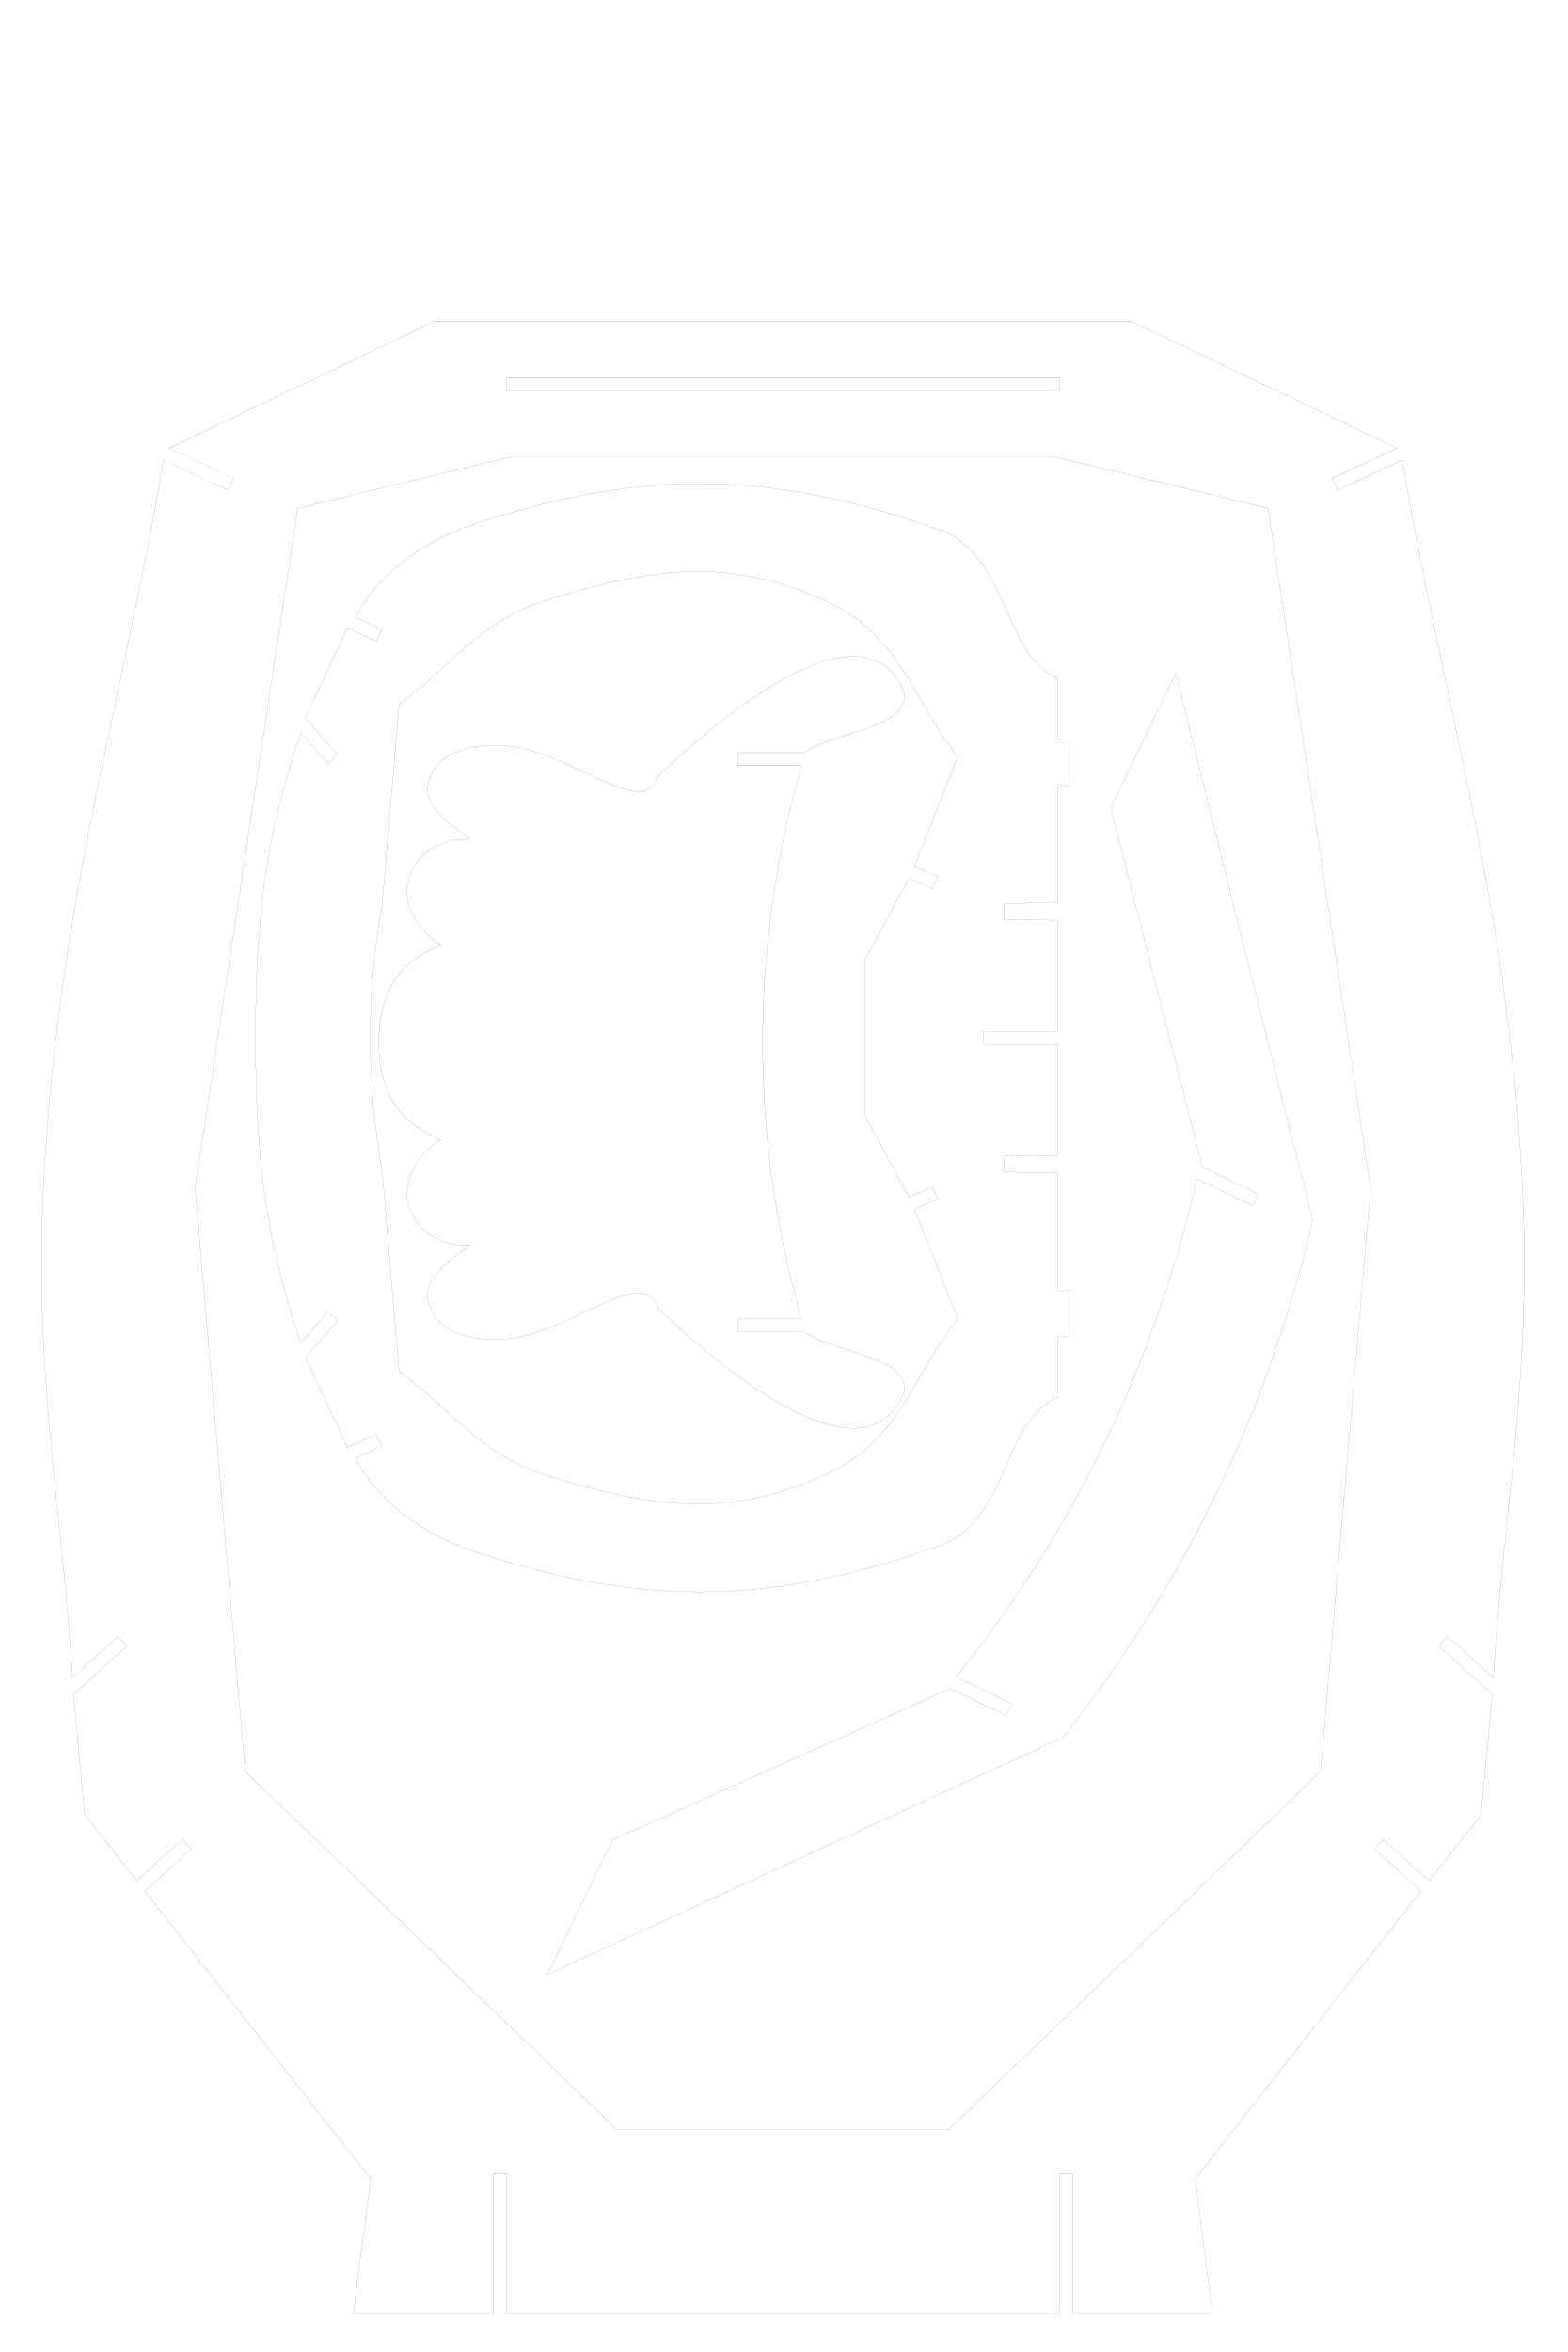
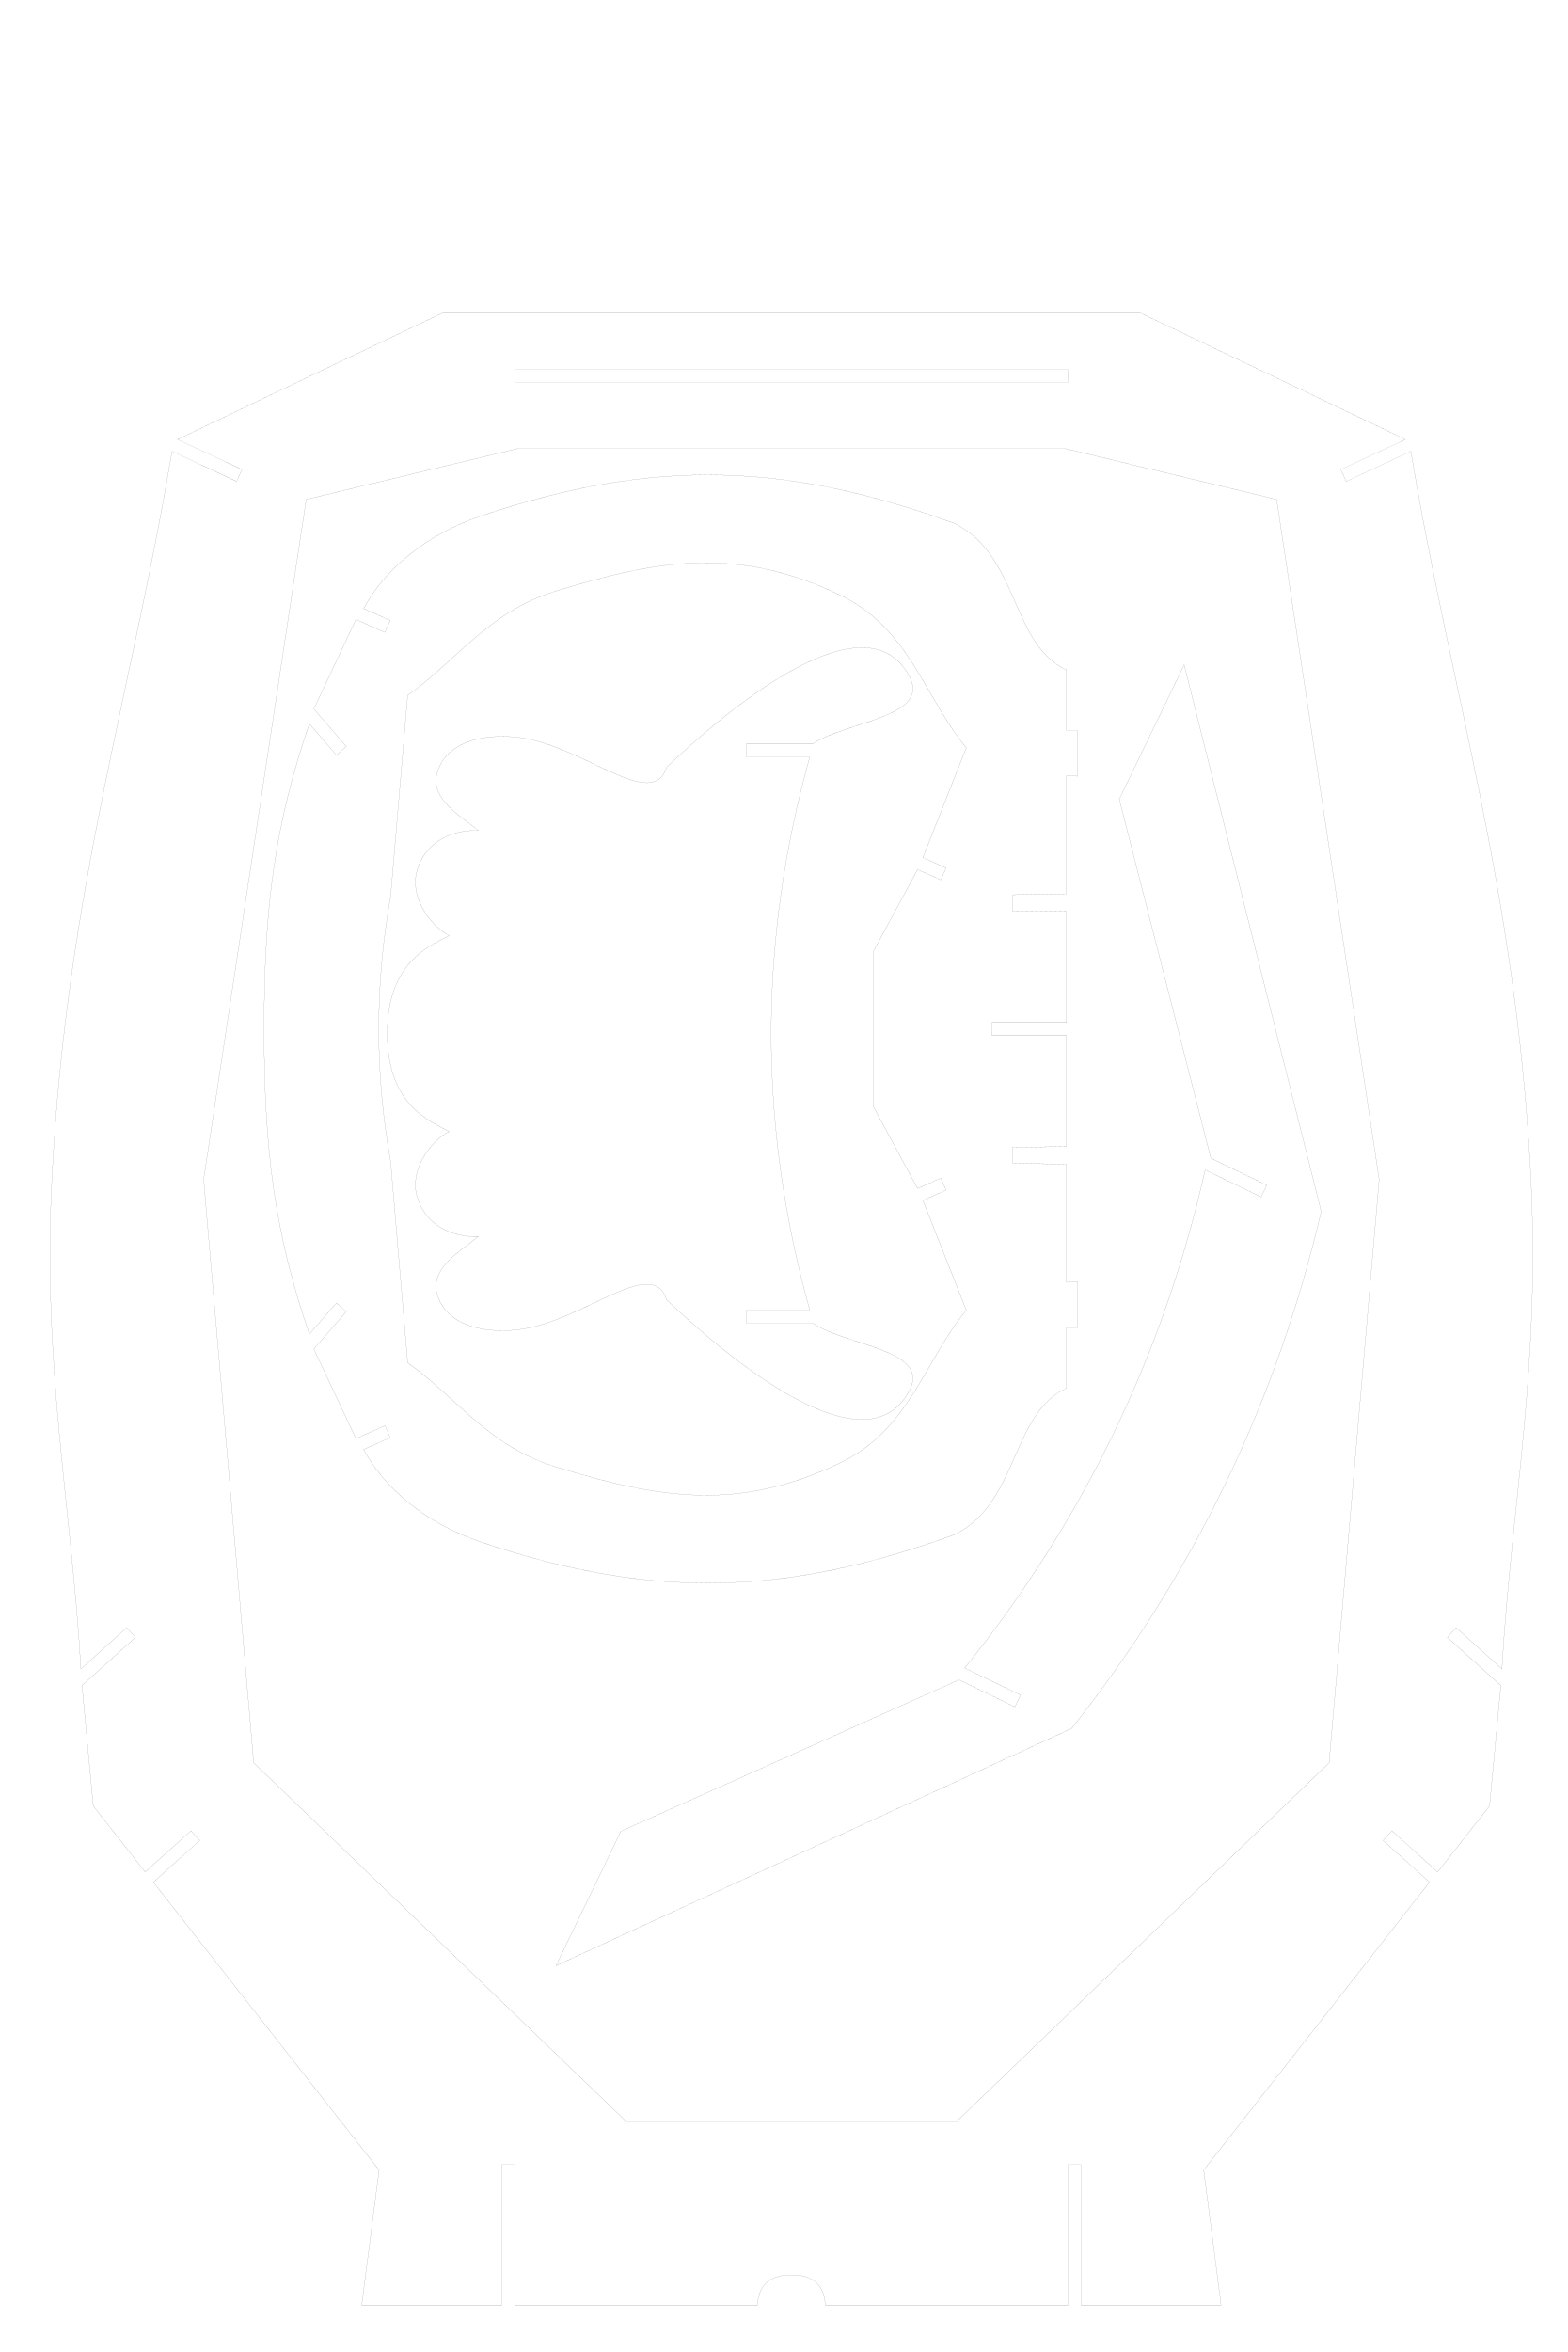
<svg xmlns="http://www.w3.org/2000/svg" width="2125.984" height="3188.976" viewBox="0 0 600 900" id="svg2" version="1.1">
  <defs id="defs24" />
-   <path style="fill:none;stroke:#000000;stroke-width:0.035;stroke-linecap:butt;stroke-linejoin:miter;stroke-miterlimit:4;stroke-opacity:1;stroke-dasharray:none" d="m 406.879,664.746 c -65.778,30.259 -131.557,60.517 -197.335,90.776 8.278,-17.141 16.556,-34.281 24.834,-51.422 43.13,-19.318 86.26,-38.636 129.39,-57.954 7.135,3.446 14.271,6.893 21.406,10.339 0.725,-1.502 1.451,-3.004 2.176,-4.506 -7.135,-3.446 -14.271,-6.892 -21.406,-10.338 45.422,-56.417 76.106,-119.951 92.053,-190.602 7.135,3.446 14.271,6.892 21.406,10.338 0.725,-1.502 1.451,-3.004 2.176,-4.506 -7.135,-3.446 -14.271,-6.892 -21.406,-10.338 -11.685,-45.792 -23.37,-91.583 -35.054,-137.374 8.278,-17.141 16.556,-34.281 24.834,-51.421 17.487,69.732 34.974,139.463 52.461,209.195 -17.108,73.056 -48.953,138.993 -95.536,197.813 z" id="path8" />
-   <path style="fill:none;stroke:#000000;stroke-width:0.035;stroke-linecap:butt;stroke-linejoin:miter;stroke-miterlimit:4;stroke-opacity:1;stroke-dasharray:none" d="m 404.205,174.942 c 27.043,6.509 54.087,13.018 81.13,19.526 13.085,86.74 26.171,173.479 39.256,260.218 -6.386,74.4 -12.773,148.8 -19.159,223.2 -47.457,45.696 -94.914,91.392 -142.371,137.088 -42.284,0 -84.567,0 -126.851,0 -47.457,-45.696 -94.914,-91.392 -142.371,-137.088 -6.386,-74.4 -12.773,-148.8 -19.159,-223.2 13.085,-86.739 26.171,-173.478 39.256,-260.218 27.043,-6.508 54.087,-13.017 81.13,-19.526 69.713,0 139.426,0 209.139,0 z" id="path10" />
-   <path style="fill:none;stroke:#000000;stroke-width:0.035;stroke-linecap:butt;stroke-linejoin:miter;stroke-miterlimit:4;stroke-opacity:1;stroke-dasharray:none" d="m 193.81,144.697 c 0,1.666 0,3.333 0,5 70.551,0 141.101,0 211.652,0 0,-1.667 0,-3.334 0,-5 -70.551,0 -141.101,0 -211.652,0 z" id="path12" />
-   <path style="fill:none;stroke:#000000;stroke-width:0.035;stroke-linecap:butt;stroke-linejoin:miter;stroke-miterlimit:4;stroke-opacity:1;stroke-dasharray:none" d="m 193.802,885.472 c 0,-17.948 0,-35.896 0,-53.845 -1.667,0 -3.334,0 -5.001,0 10e-6,17.948 10e-6,35.897 2e-5,53.845 -17.876,0 -35.751,0 -53.627,0 2.221,-17.237 4.443,-34.474 6.664,-51.711 -28.805,-36.721 -57.611,-73.441 -86.416,-110.162 5.918,-5.329 11.836,-10.657 17.754,-15.986 -1.116,-1.239 -2.231,-2.478 -3.347,-3.718 -5.845,5.263 -11.69,10.526 -17.534,15.788 -6.622,-8.427 -13.245,-16.855 -19.867,-25.282 -1.433,-15.362 -2.866,-30.723 -4.3,-46.084 6.82,-6.141 13.64,-12.282 20.46,-18.423 -1.116,-1.239 -2.231,-2.478 -3.347,-3.717 -5.845,5.263 -11.69,10.525 -17.534,15.788 -3.661,-63.285 -14.942,-115.715 -10.982,-189.855 5.827,-109.106 30.552,-184.056 45.829,-276.084 8.239,3.842 16.479,7.684 24.718,11.526 0.704,-1.511 1.409,-3.021 2.113,-4.532 -8.239,-3.842 -16.479,-7.684 -24.718,-11.526 33.907,-16.19 67.814,-32.379 101.721,-48.569 88.832,0 177.663,0 266.495,0 33.907,16.19 67.814,32.379 101.721,48.569 -8.239,3.842 -16.479,7.684 -24.718,11.526 0.704,1.511 1.409,3.021 2.113,4.532 8.239,-3.842 16.479,-7.684 24.718,-11.526 15.276,92.028 40.002,166.978 45.829,276.084 3.96,74.14 -7.321,126.57 -10.982,189.855 -5.845,-5.263 -11.69,-10.525 -17.534,-15.788 -1.116,1.239 -2.231,2.478 -3.347,3.717 6.82,6.141 13.64,12.282 20.46,18.423 -1.433,15.361 -2.866,30.722 -4.3,46.083 -6.622,8.428 -13.245,16.856 -19.867,25.283 -5.845,-5.262 -11.69,-10.525 -17.534,-15.788 -1.116,1.239 -2.231,2.479 -3.347,3.718 5.918,5.328 11.836,10.657 17.754,15.986 -28.805,36.72 -57.611,73.441 -86.416,110.162 2.221,17.237 4.443,34.474 6.664,51.711 -17.876,0 -35.751,0 -53.627,0 0,-17.948 0,-35.897 0,-53.845 -1.667,0 -3.334,0 -5.001,0 0,17.949 0,35.897 0,53.845 -70.555,0 -141.111,0 -211.666,0 z" id="path14" />
-   <path style="fill:none;stroke:#000000;stroke-width:0.035;stroke-linecap:butt;stroke-linejoin:miter;stroke-miterlimit:4;stroke-opacity:1;stroke-dasharray:none" d="m 306.656,504.654 c -8.08,0 -16.161,0 -24.241,0 0,1.673 0,3.347 0,5.02 8.474,0 16.948,0 25.422,0 12.341,8.561 45.17,10.092 37.022,25.682 -17.938,34.323 -77.823,-20.091 -92.954,-34.638 -5.393,-16.981 -30.978,7.481 -55.215,11.222 -12.119,1.87 -28.83,-0.14 -32.652,-13.375 -2.934,-10.159 9.9,-17.052 15.731,-22.048 -10.845,0.379 -20.693,-4.991 -23.507,-15.652 -2.741,-10.385 5.711,-21.144 12.391,-24.561 -7.898,-4.091 -23.694,-10.406 -23.694,-37.467 0,-27.062 15.796,-33.377 23.694,-37.468 -6.68,-3.417 -15.132,-14.176 -12.391,-24.561 2.814,-10.661 12.662,-16.031 23.507,-15.652 -5.83,-4.996 -18.665,-11.889 -15.731,-22.048 3.822,-13.235 20.534,-15.245 32.652,-13.375 24.237,3.741 49.823,28.203 55.215,11.222 15.132,-14.547 75.016,-68.961 92.954,-34.638 8.148,15.59 -24.681,17.121 -37.022,25.682 -8.474,0 -16.948,0 -25.422,0 0,1.673 0,3.347 0,5.02 8.08,0 16.161,0 24.241,0 -19.687,70.545 -19.687,141.09 0,211.635 z" id="path16" />
-   <path style="fill:none;stroke:#000000;stroke-width:0.035;stroke-linecap:butt;stroke-linejoin:miter;stroke-miterlimit:4;stroke-opacity:1;stroke-dasharray:none" d="m 115.14,280.355 c 3.455,3.974 6.91,7.949 10.364,11.923 1.265,-1.1 2.53,-2.199 3.794,-3.298 -4.151,-4.775 -8.302,-9.55 -12.452,-14.325 5.373,-11.422 10.745,-22.844 16.118,-34.265 3.7,1.647 7.4,3.294 11.1,4.942 0.678,-1.523 1.356,-3.046 2.034,-4.569 -3.397,-1.512 -6.795,-3.025 -10.193,-4.538 8.048,-15.021 23.931,-28.375 45.208,-35.538 67.031,-22.569 118.04,-19.906 181.138,3.02 24.531,12.402 21.345,46.115 42.681,55.994 0,7.722 0,15.444 0,23.166 1.427,0 2.855,0 4.282,0 0,5.834 0,11.667 0,17.5 -1.427,-0.06 -2.855,-0.128 -4.282,-0.192 -0.023,15.076 -0.045,30.153 -0.068,45.229 -6.861,0.109 -13.723,0.218 -20.584,0.326 -0.023,2.043 -0.045,4.085 -0.068,6.128 6.907,0.09 13.814,0.181 20.721,0.271 0,14.15 0,28.299 0,42.448 -9.507,0 -19.014,0 -28.521,0 0,1.688 0,3.376 0,5.064 9.507,0 19.014,0 28.521,0 0,14.15 0,28.299 0,42.448 -6.907,0.09 -13.814,0.181 -20.721,0.272 0.023,2.042 0.045,4.085 0.068,6.127 6.861,0.109 13.723,0.218 20.584,0.326 0.023,15.077 0.045,30.153 0.068,45.23 1.427,-0.06 2.855,-0.128 4.282,-0.192 0,5.833 0,11.666 0,17.499 -1.427,0 -2.855,0 -4.282,0 0,7.722 0,15.444 0,23.166 -21.336,9.879 -18.151,43.592 -42.681,55.994 -63.098,22.926 -114.107,25.59 -181.138,3.021 -21.277,-7.164 -37.16,-20.517 -45.208,-35.539 3.397,-1.512 6.795,-3.025 10.193,-4.538 -0.678,-1.523 -1.356,-3.045 -2.034,-4.568 -3.7,1.647 -7.4,3.295 -11.1,4.942 -5.373,-11.422 -10.745,-22.843 -16.118,-34.265 4.151,-4.775 8.302,-9.55 12.452,-14.325 -1.265,-1.099 -2.53,-2.199 -3.794,-3.298 -3.455,3.974 -6.91,7.948 -10.364,11.923 -13.359,-38.919 -17.326,-70.673 -17.326,-116.755 0,-46.081 3.967,-77.836 17.326,-116.754 z" id="path18" />
-   <path style="fill:none;stroke:#000000;stroke-width:0.035;stroke-linecap:butt;stroke-linejoin:miter;stroke-miterlimit:4;stroke-opacity:1;stroke-dasharray:none" d="m 330.978,426.751 c 5.648,10.457 11.297,20.915 16.945,31.372 2.964,-1.32 5.929,-2.64 8.893,-3.96 0.678,1.523 1.356,3.046 2.034,4.568 -2.964,1.32 -5.929,2.64 -8.893,3.96 5.537,14.012 11.073,28.024 16.61,42.036 -16.12,19.484 -21.643,45.67 -48.361,58.451 -38.408,18.373 -68.379,14.001 -109.046,1.393 -25.729,-7.976 -37.596,-26.501 -56.395,-39.752 -2.166,-25.587 -4.332,-51.174 -6.498,-76.761 -6.078,-33.966 -6.078,-67.932 0,-101.897 2.166,-25.587 4.332,-51.174 6.498,-76.761 18.798,-13.251 30.665,-31.776 56.395,-39.753 40.667,-12.607 70.638,-16.979 109.046,1.394 26.719,12.78 32.241,38.967 48.361,58.45 -5.537,14.012 -11.073,28.025 -16.61,42.037 2.964,1.32 5.929,2.64 8.893,3.959 -0.678,1.523 -1.356,3.046 -2.034,4.568 -2.964,-1.32 -5.929,-2.64 -8.893,-3.959 -5.648,10.457 -11.297,20.914 -16.945,31.371 0,19.762 0,39.523 0,59.284 z" id="path20" />
+   <path style="fill:none;stroke:#000000;stroke-width:0.035;stroke-linecap:butt;stroke-linejoin:miter;stroke-opacity:1;stroke-miterlimit:4;stroke-dasharray:none" d="m 410.138,661.392 c -65.778,30.259 -131.557,60.517 -197.335,90.776 8.278,-17.141 16.556,-34.281 24.834,-51.422 43.13,-19.318 86.26,-38.636 129.39,-57.954 7.135,3.446 14.271,6.893 21.406,10.339 0.725,-1.502 1.451,-3.004 2.176,-4.506 -7.135,-3.446 -14.271,-6.892 -21.406,-10.339 45.422,-56.416 76.106,-119.95 92.053,-190.601 7.135,3.446 14.271,6.892 21.406,10.338 0.725,-1.502 1.451,-3.004 2.176,-4.506 -7.135,-3.446 -14.271,-6.892 -21.406,-10.338 -11.685,-45.792 -23.37,-91.583 -35.054,-137.374 8.278,-17.141 16.556,-34.281 24.834,-51.422 17.487,69.732 34.974,139.464 52.461,209.196 -17.108,73.056 -48.953,138.993 -95.536,197.813 z" id="path8" />
+   <path style="fill:none;stroke:#000000;stroke-width:0.035;stroke-linecap:butt;stroke-linejoin:miter;stroke-opacity:1;stroke-miterlimit:4;stroke-dasharray:none" d="m 407.464,171.588 c 27.043,6.509 54.087,13.017 81.13,19.526 13.085,86.74 26.171,173.479 39.256,260.218 -6.386,74.4 -12.773,148.8 -19.159,223.2 -47.457,45.696 -94.914,91.392 -142.371,137.088 -42.284,0 -84.567,0 -126.851,0 -47.457,-45.696 -94.914,-91.392 -142.371,-137.088 -6.386,-74.4 -12.773,-148.8 -19.159,-223.2 13.085,-86.739 26.171,-173.478 39.256,-260.218 27.043,-6.509 54.087,-13.017 81.13,-19.526 69.713,0 139.426,0 209.139,0 z" id="path10" />
+   <path style="fill:none;stroke:#000000;stroke-width:0.035;stroke-linecap:butt;stroke-linejoin:miter;stroke-opacity:1;stroke-miterlimit:4;stroke-dasharray:none" d="m 197.068,141.343 c 0,1.666 0,3.333 0,5 70.551,0 141.101,0 211.652,0 0,-1.667 0,-3.334 0,-5 -70.551,0 -141.101,0 -211.652,0 z" id="path12" />
+   <path style="fill:none;stroke:#000000;stroke-width:0.035;stroke-linecap:butt;stroke-linejoin:miter;stroke-opacity:1;stroke-miterlimit:4;stroke-dasharray:none" d="m 197.061,882.118 c 0,-17.948 0,-35.897 0,-53.845 -1.667,0 -3.334,0 -5.001,0 2e-5,17.948 2e-5,35.897 3e-5,53.845 -17.876,0 -35.751,0 -53.627,0 2.221,-17.237 4.443,-34.474 6.664,-51.711 -28.805,-36.721 -57.611,-73.442 -86.416,-110.162 5.918,-5.329 11.836,-10.658 17.754,-15.986 -1.116,-1.239 -2.231,-2.479 -3.347,-3.718 -5.845,5.263 -11.69,10.526 -17.534,15.788 -6.622,-8.427 -13.245,-16.855 -19.867,-25.283 -1.433,-15.361 -2.866,-30.722 -4.3,-46.083 6.82,-6.141 13.64,-12.282 20.46,-18.423 -1.116,-1.239 -2.231,-2.478 -3.347,-3.717 -5.845,5.263 -11.69,10.525 -17.534,15.788 -3.661,-63.285 -14.942,-115.715 -10.982,-189.855 5.827,-109.106 30.552,-184.056 45.829,-276.084 8.239,3.842 16.479,7.684 24.718,11.526 0.704,-1.511 1.409,-3.021 2.113,-4.532 -8.239,-3.842 -16.479,-7.684 -24.718,-11.526 33.907,-16.19 67.814,-32.38 101.721,-48.569 88.832,0 177.663,0 266.495,0 33.907,16.189 67.814,32.379 101.721,48.569 -8.239,3.842 -16.479,7.684 -24.718,11.526 0.704,1.511 1.409,3.021 2.113,4.532 8.239,-3.842 16.479,-7.684 24.718,-11.527 15.276,92.029 40.002,166.979 45.829,276.085 3.96,74.14 -7.321,126.57 -10.982,189.855 -5.845,-5.263 -11.69,-10.525 -17.534,-15.788 -1.116,1.239 -2.231,2.478 -3.347,3.717 6.82,6.141 13.64,12.282 20.46,18.423 -1.433,15.361 -2.866,30.722 -4.3,46.083 -6.622,8.428 -13.245,16.856 -19.867,25.283 -5.845,-5.262 -11.69,-10.525 -17.534,-15.788 -1.116,1.239 -2.231,2.478 -3.347,3.718 5.918,5.328 11.836,10.657 17.754,15.986 -28.805,36.72 -57.611,73.441 -86.416,110.162 2.221,17.237 4.443,34.474 6.664,51.711 -17.876,0 -35.751,0 -53.627,0 0,-17.948 0,-35.897 0,-53.845 -1.667,0 -3.334,0 -5.001,0 0,17.948 0,35.897 0,53.845 -30.945,0 -61.889,0 -92.834,0 -0.341,-5.607 -2.685,-11.635 -12.999,-11.635 -10.314,0 -12.659,6.028 -12.999,11.635 -30.945,0 -61.889,0 -92.834,0 z" id="path14" />
+   <path style="fill:none;stroke:#000000;stroke-width:0.035;stroke-linecap:butt;stroke-linejoin:miter;stroke-opacity:1;stroke-miterlimit:4;stroke-dasharray:none" d="m 309.915,501.3 c -8.08,0 -16.161,0 -24.241,0 0,1.673 0,3.347 0,5.02 8.474,0 16.948,0 25.422,0 12.341,8.561 45.17,10.092 37.022,25.682 -17.938,34.323 -77.823,-20.091 -92.954,-34.638 -5.393,-16.981 -30.978,7.481 -55.215,11.222 -12.119,1.87 -28.83,-0.14 -32.652,-13.375 -2.934,-10.159 9.9,-17.052 15.731,-22.048 -10.845,0.379 -20.694,-4.991 -23.507,-15.652 -2.741,-10.385 5.711,-21.144 12.391,-24.561 -7.898,-4.091 -23.694,-10.406 -23.694,-37.468 0,-27.061 15.796,-33.376 23.694,-37.467 -6.68,-3.417 -15.132,-14.176 -12.391,-24.561 2.814,-10.661 12.662,-16.031 23.507,-15.652 -5.83,-4.996 -18.665,-11.889 -15.731,-22.048 3.822,-13.235 20.534,-15.245 32.652,-13.375 24.237,3.741 49.823,28.203 55.215,11.222 15.132,-14.547 75.016,-68.961 92.954,-34.638 8.148,15.59 -24.681,17.121 -37.022,25.682 -8.474,0 -16.948,0 -25.422,0 0,1.673 0,3.347 0,5.02 8.08,0 16.161,0 24.241,0 -19.687,70.545 -19.687,141.09 0,211.635 z" id="path16" />
+   <path style="fill:none;stroke:#000000;stroke-width:0.035;stroke-linecap:butt;stroke-linejoin:miter;stroke-opacity:1;stroke-miterlimit:4;stroke-dasharray:none" d="m 118.398,277.001 c 3.455,3.974 6.91,7.948 10.364,11.923 1.265,-1.1 2.53,-2.199 3.794,-3.299 -4.151,-4.775 -8.302,-9.549 -12.452,-14.324 5.373,-11.422 10.745,-22.844 16.118,-34.265 3.7,1.647 7.4,3.294 11.1,4.941 0.678,-1.522 1.356,-3.045 2.034,-4.568 -3.398,-1.512 -6.795,-3.025 -10.193,-4.538 8.048,-15.021 23.931,-28.375 45.208,-35.539 67.031,-22.569 118.04,-19.905 181.138,3.021 24.531,12.402 21.345,46.115 42.681,55.994 0,7.722 0,15.444 0,23.166 1.427,0 2.855,0 4.282,0 0,5.833 0,11.667 0,17.5 -1.427,-0.06 -2.855,-0.128 -4.282,-0.193 -0.023,15.077 -0.045,30.154 -0.068,45.23 -6.861,0.109 -13.723,0.218 -20.584,0.326 -0.023,2.043 -0.045,4.085 -0.068,6.127 6.907,0.09 13.814,0.182 20.721,0.272 0,14.15 0,28.299 0,42.448 -9.507,0 -19.014,0 -28.521,0 0,1.688 0,3.376 0,5.064 9.507,0 19.014,0 28.521,0 0,14.149 0,28.299 0,42.448 -6.907,0.09 -13.814,0.181 -20.721,0.272 0.023,2.042 0.045,4.085 0.068,6.127 6.861,0.109 13.723,0.217 20.584,0.326 0.023,15.077 0.045,30.153 0.068,45.23 1.427,-0.06 2.855,-0.128 4.282,-0.193 0,5.834 10e-6,11.667 10e-6,17.5 -1.427,0 -2.855,0 -4.282,0 0,7.722 0,15.444 0,23.166 -21.336,9.879 -18.15,43.592 -42.681,55.994 -63.098,22.926 -114.107,25.59 -181.138,3.021 -21.277,-7.164 -37.16,-20.518 -45.208,-35.539 3.397,-1.513 6.795,-3.025 10.193,-4.538 -0.678,-1.523 -1.356,-3.045 -2.034,-4.568 -3.7,1.647 -7.4,3.295 -11.1,4.942 -5.373,-11.422 -10.745,-22.844 -16.118,-34.265 4.151,-4.775 8.302,-9.55 12.452,-14.325 -1.265,-1.099 -2.53,-2.199 -3.794,-3.298 -3.455,3.974 -6.91,7.948 -10.364,11.922 -13.359,-38.918 -17.326,-70.672 -17.326,-116.754 0,-46.081 3.967,-77.836 17.326,-116.754 z" id="path18" />
+   <path style="fill:none;stroke:#000000;stroke-width:0.035;stroke-linecap:butt;stroke-linejoin:miter;stroke-opacity:1;stroke-miterlimit:4;stroke-dasharray:none" d="m 334.237,423.397 c 5.648,10.457 11.297,20.915 16.945,31.372 2.964,-1.32 5.929,-2.64 8.893,-3.96 0.678,1.523 1.356,3.045 2.034,4.568 -2.964,1.32 -5.929,2.64 -8.893,3.96 5.537,14.012 11.073,28.024 16.61,42.036 -16.12,19.484 -21.643,45.67 -48.361,58.451 -38.408,18.372 -68.379,14 -109.046,1.393 -25.729,-7.976 -37.597,-26.502 -56.395,-39.752 -2.166,-25.587 -4.332,-51.174 -6.498,-76.761 -6.078,-33.966 -6.078,-67.932 0,-101.898 2.166,-25.586 4.332,-51.173 6.498,-76.76 18.798,-13.251 30.665,-31.777 56.395,-39.753 40.667,-12.607 70.638,-16.979 109.046,1.393 26.719,12.781 32.241,38.968 48.361,58.451 -5.537,14.012 -11.073,28.025 -16.61,42.037 2.964,1.32 5.929,2.639 8.893,3.959 -0.678,1.523 -1.356,3.045 -2.034,4.568 -2.964,-1.32 -5.929,-2.64 -8.893,-3.959 -5.648,10.457 -11.297,20.914 -16.945,31.371 0,19.762 0,39.523 0,59.284 z" id="path20" />
</svg>
